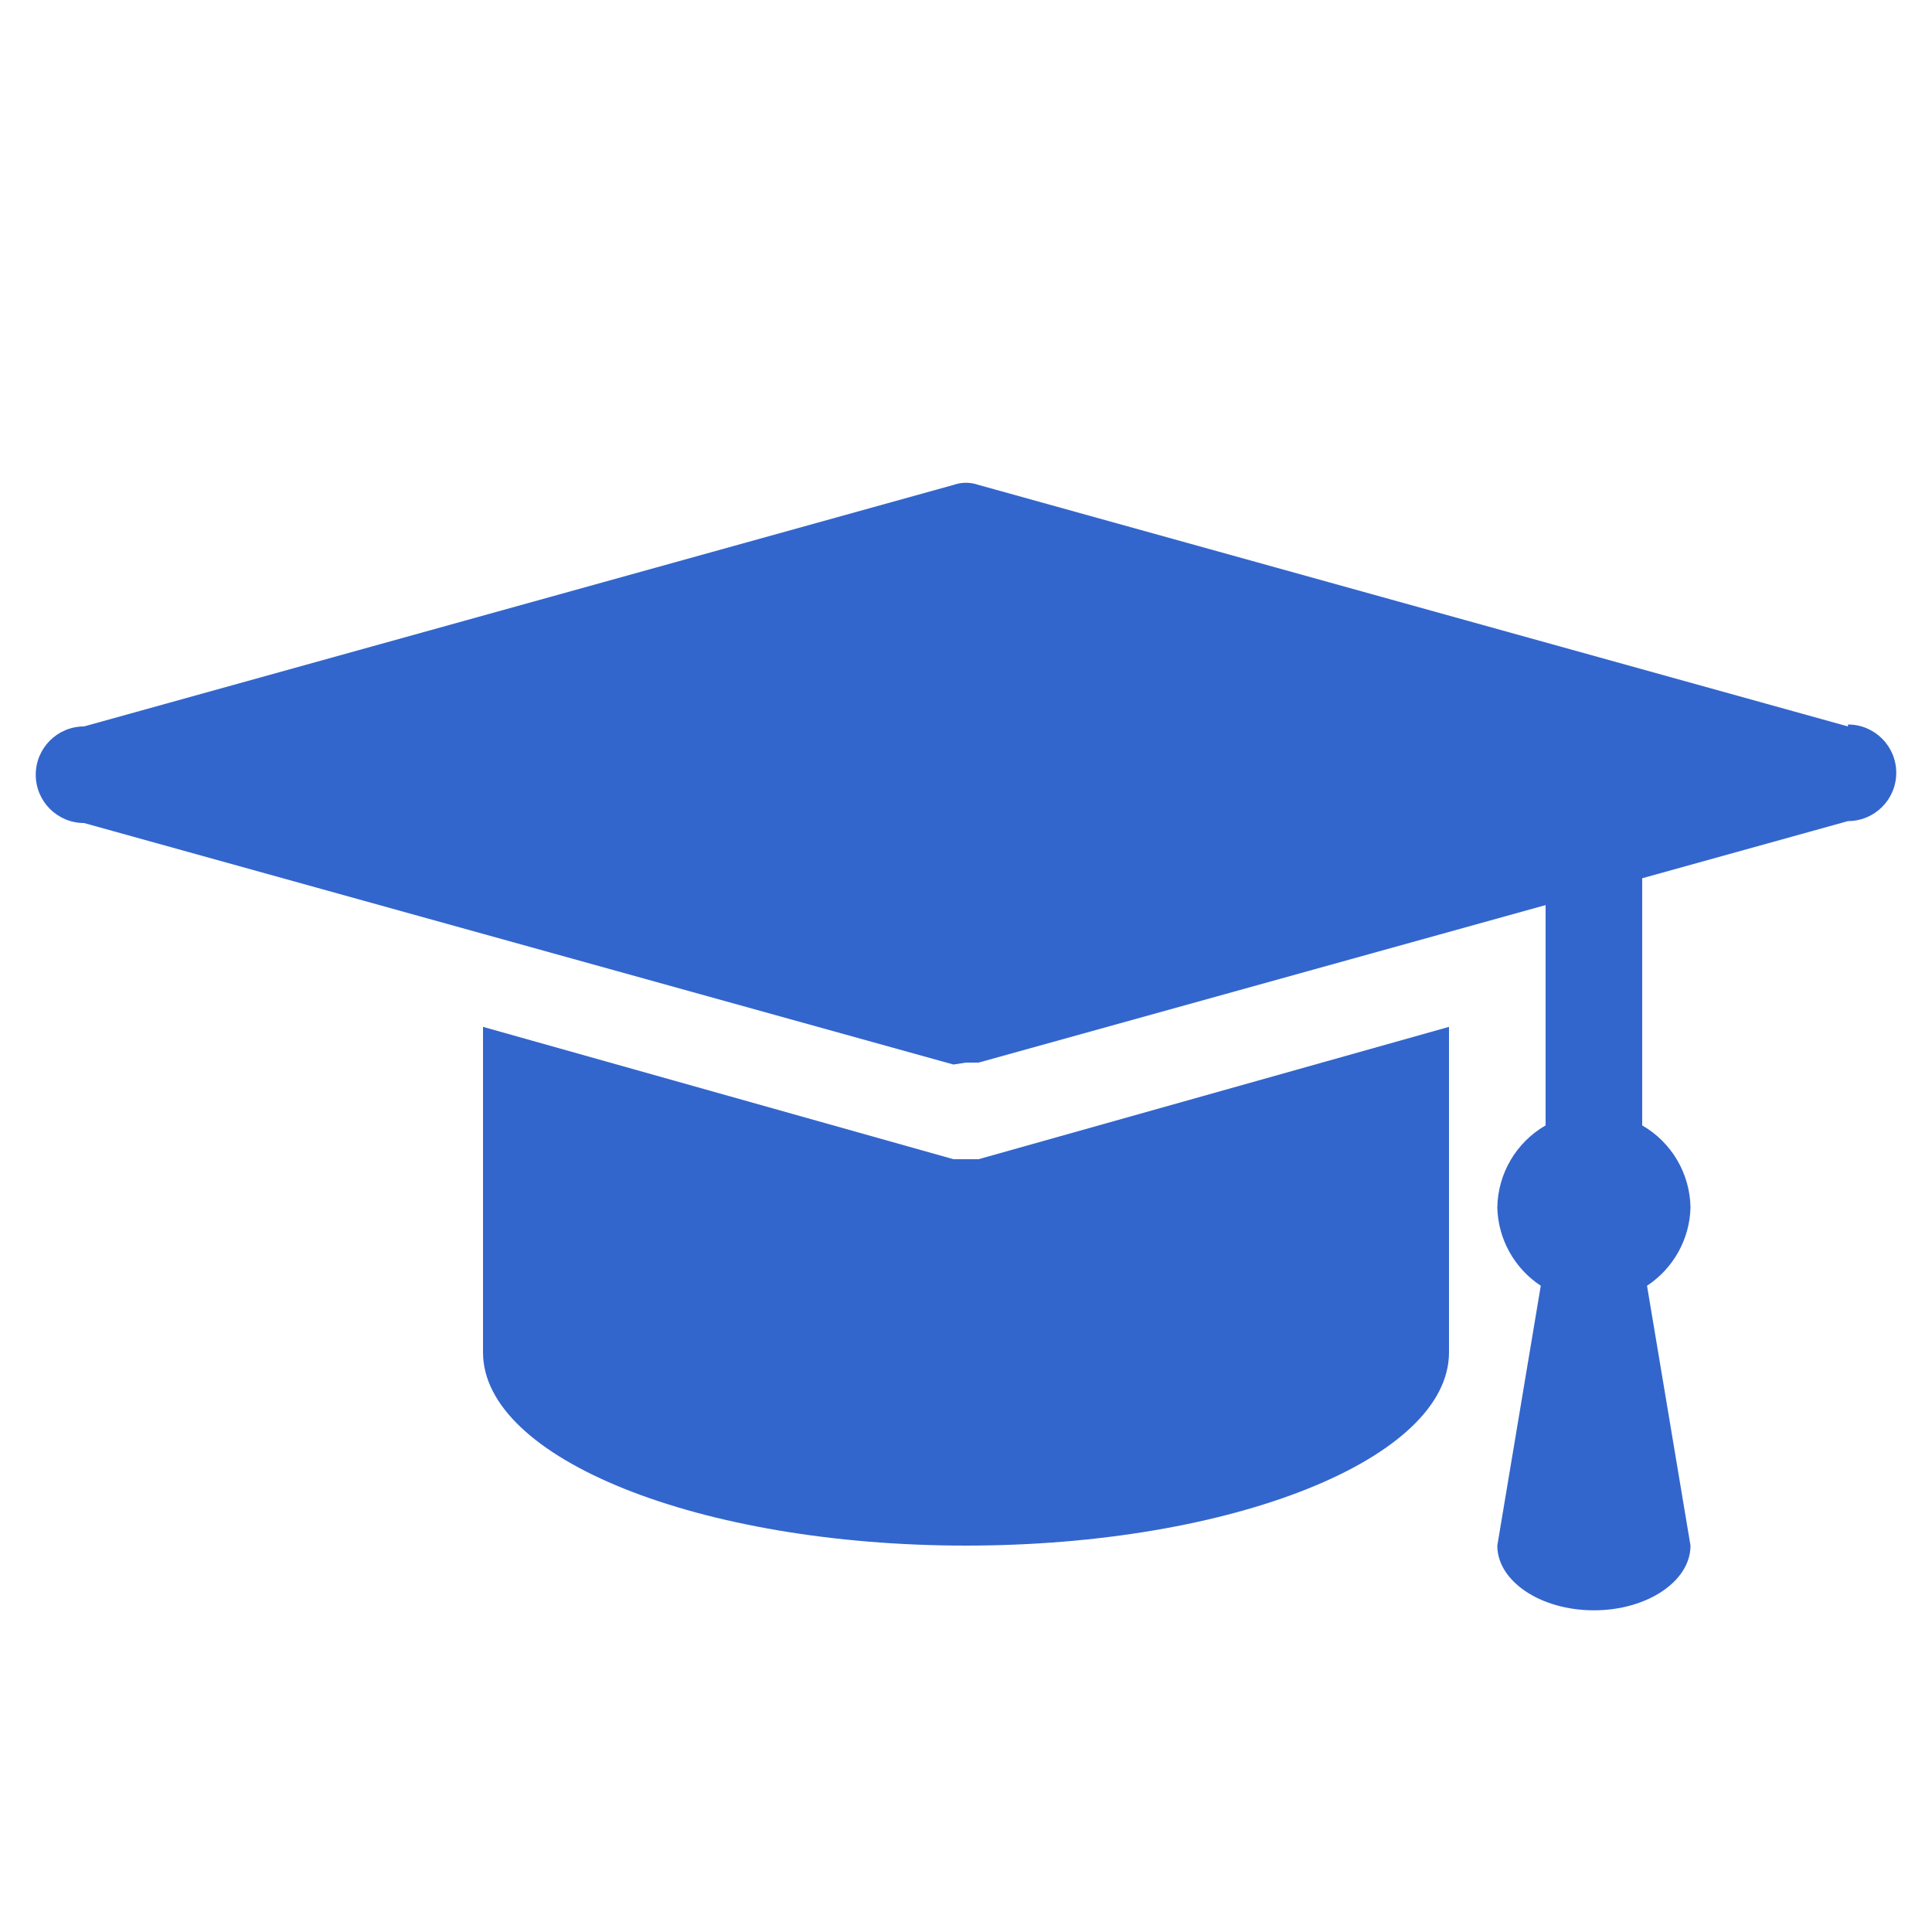
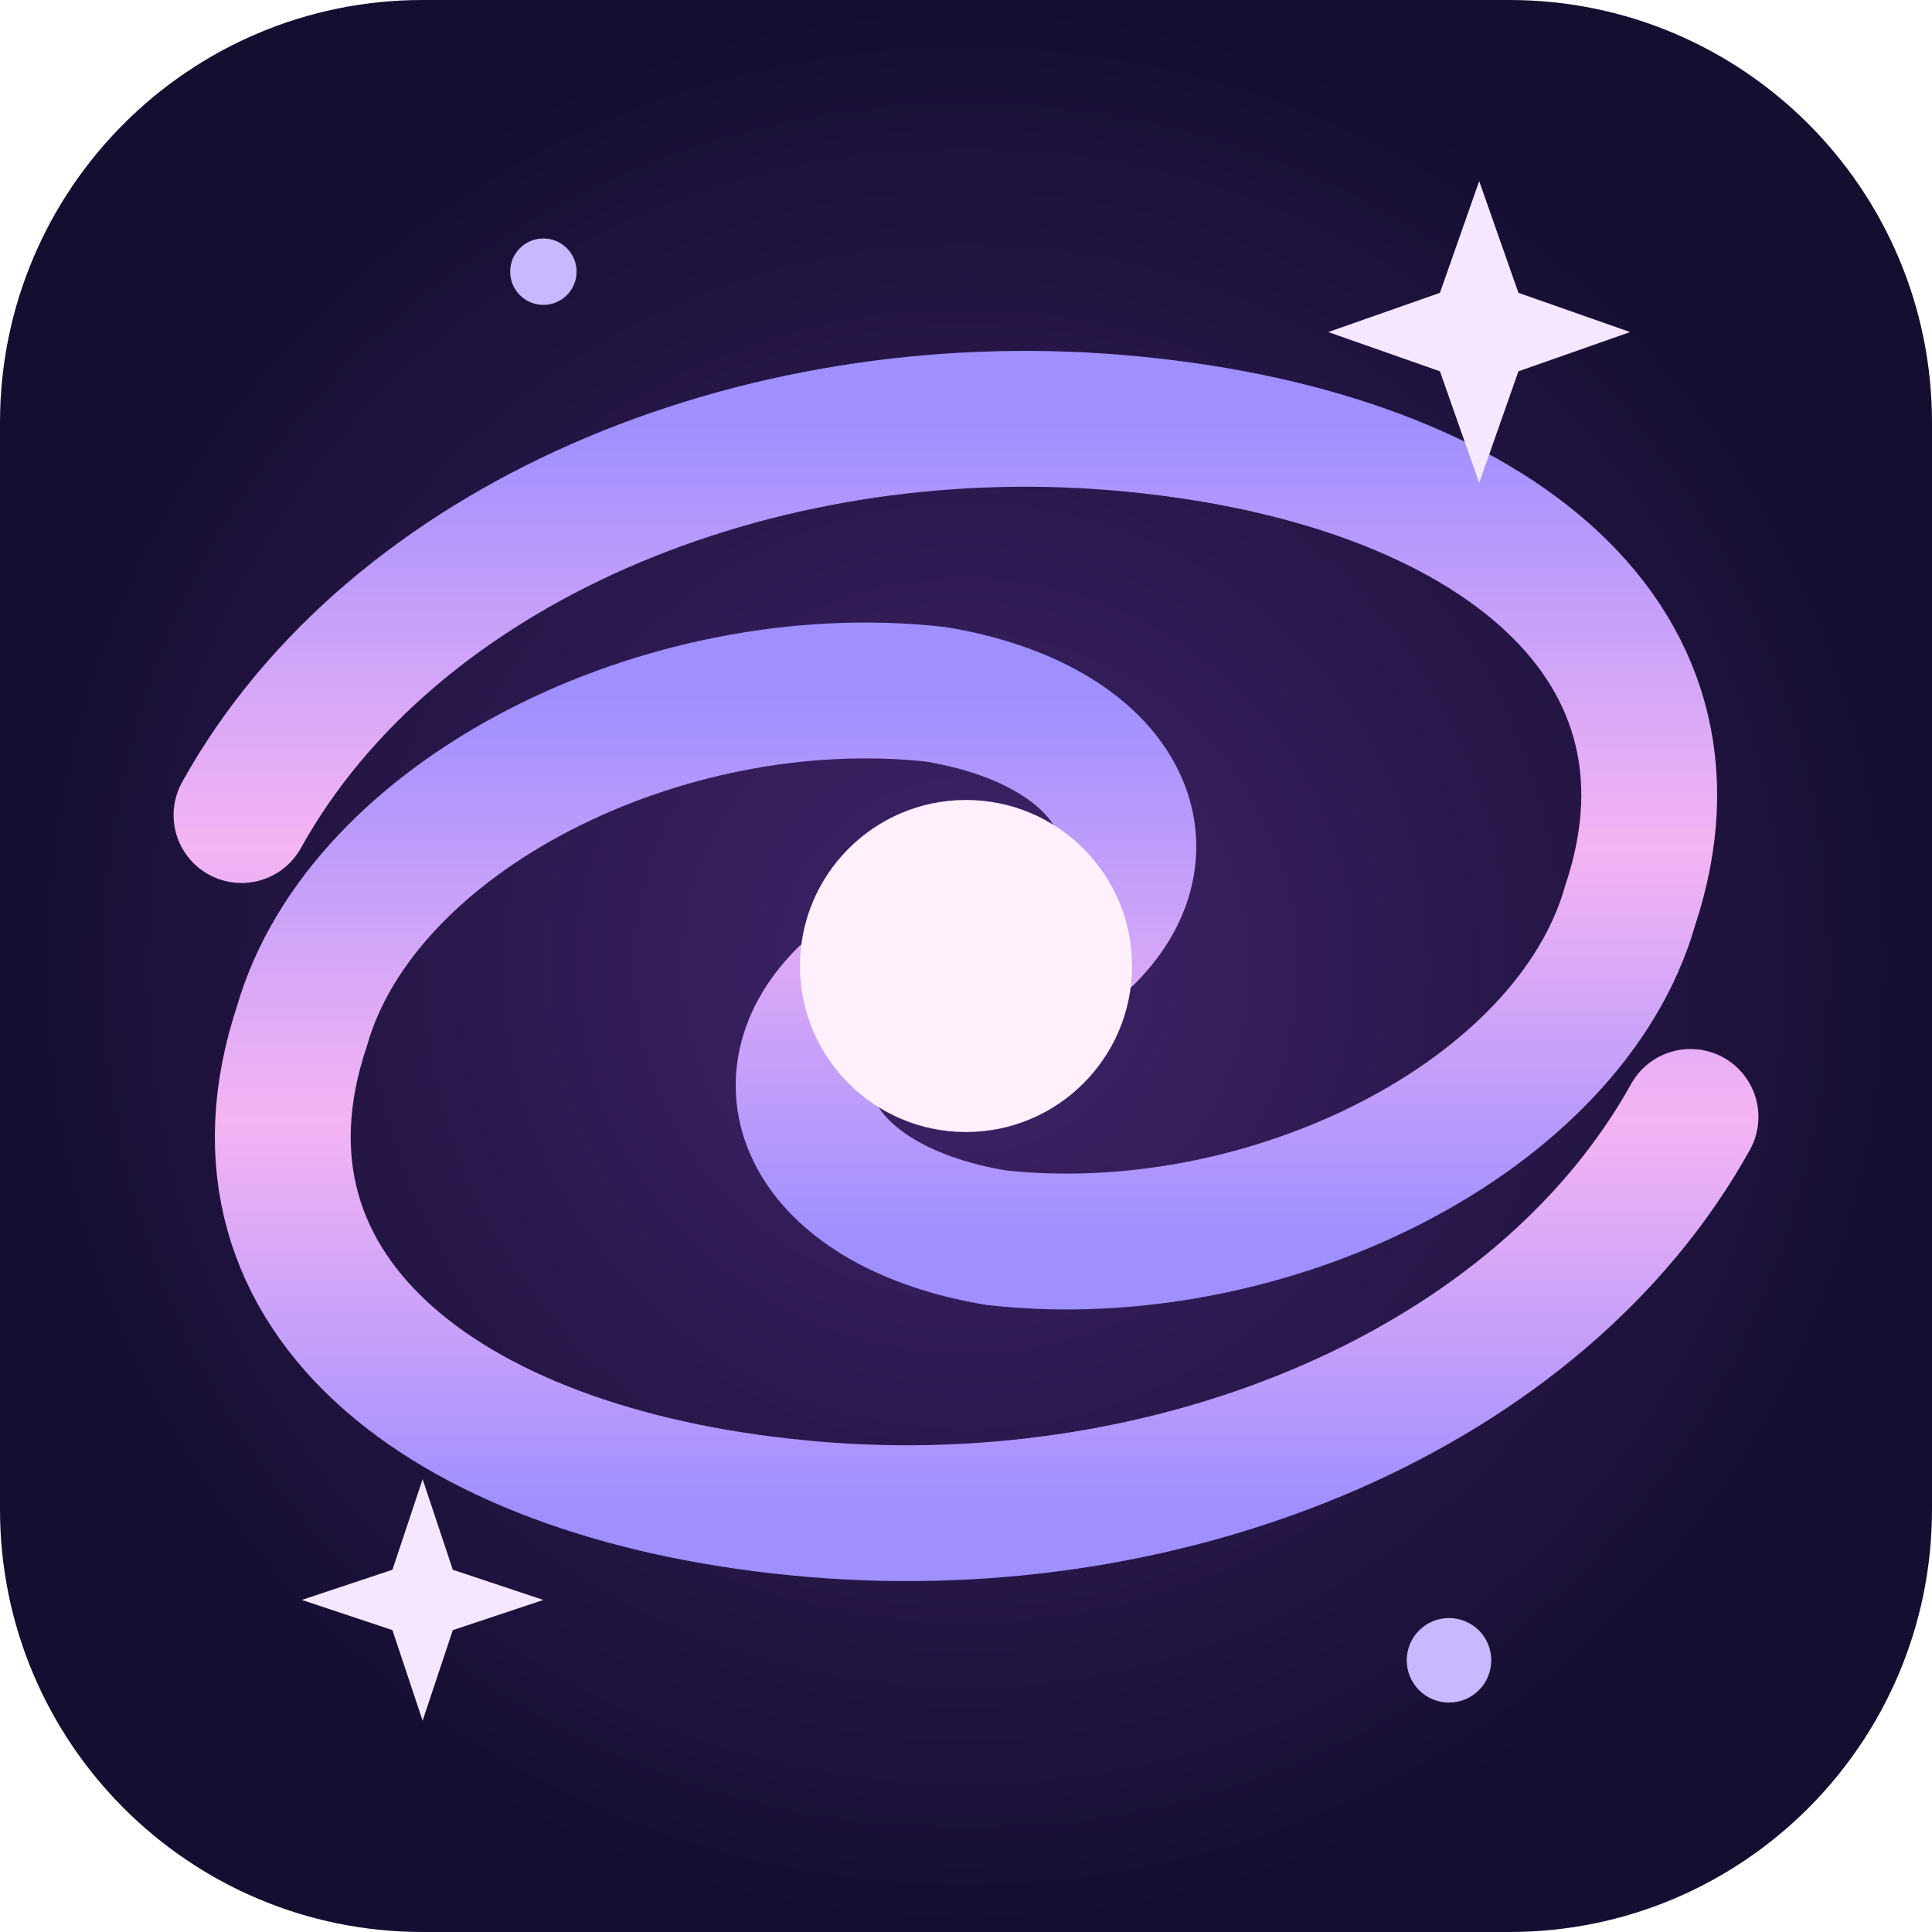
- <svg xmlns="http://www.w3.org/2000/svg" viewBox="2 2 20 20">
-   <path d="M12.13,14,12,14l-.13,0L7,12.63V16c0,1.1,2.24,2,5,2s5-.9,5-2V12.63Z" fill="#36c" />
-   <path d="M21.13,9.52l-9-2.5a.39.39,0,0,0-.26,0l-9,2.5a.5.5,0,0,0,0,1l9,2.5L12,13l.13,0,9-2.5a.5.5,0,0,0,0-1Z" fill="#36c" />
-   <path d="M19.5,14.5a1,1,0,0,0-.5-.85V10H18v3.65a1,1,0,0,0-.5.85,1,1,0,0,0,.45.81L17.5,18c0,.37.45.67,1,.67s1-.3,1-.67l-.45-2.69A1,1,0,0,0,19.5,14.5Z" fill="#36c" />
+ <svg xmlns="http://www.w3.org/2000/svg" width="512" height="512" viewBox="0 0 64 64">
+   <defs>
+     <radialGradient id="sky">
+       <stop stop-color="#41246c" />
+       <stop offset="1" stop-color="#150e30" />
+     </radialGradient>
+     <linearGradient id="arms" x2="0" y2="1">
+       <stop stop-color="#9f8fff" />
+       <stop offset="0.52" stop-color="#f5b4f3" />
+       <stop offset="1" stop-color="#9f8fff" />
+     </linearGradient>
+   </defs>
+   <rect width="64" height="64" rx="14" fill="url(#sky)" />
+   <g fill="none" stroke="url(#arms)" stroke-width="4.5" stroke-linecap="round">
+     <path d="M8 27C13 18 25 13 37 14s20 7 17 16c-2 7-12 12-21 11-6-1-8-5-5-8" />
+     <path d="M56 37c-5 9-17 14-29 13S7 43 10 34c2-7 12-12 21-11 6 1 8 5 5 8" />
+   </g>
+   <circle cx="32" cy="32" r="5.5" fill="#fff0fc" />
+   <path d="M49 6l1.3 3.7L54 11l-3.7 1.3L49 16l-1.3-3.7L44 11l3.7-1.3zM14 49l1 3 3 1-3 1-1 3-1-3-3-1 3-1z" fill="#f4e7ff" />
+   <circle cx="18" cy="9" r="1.1" fill="#c8b8ff" />
+   <circle cx="48" cy="55" r="1.4" fill="#c8b8ff" />
</svg>
